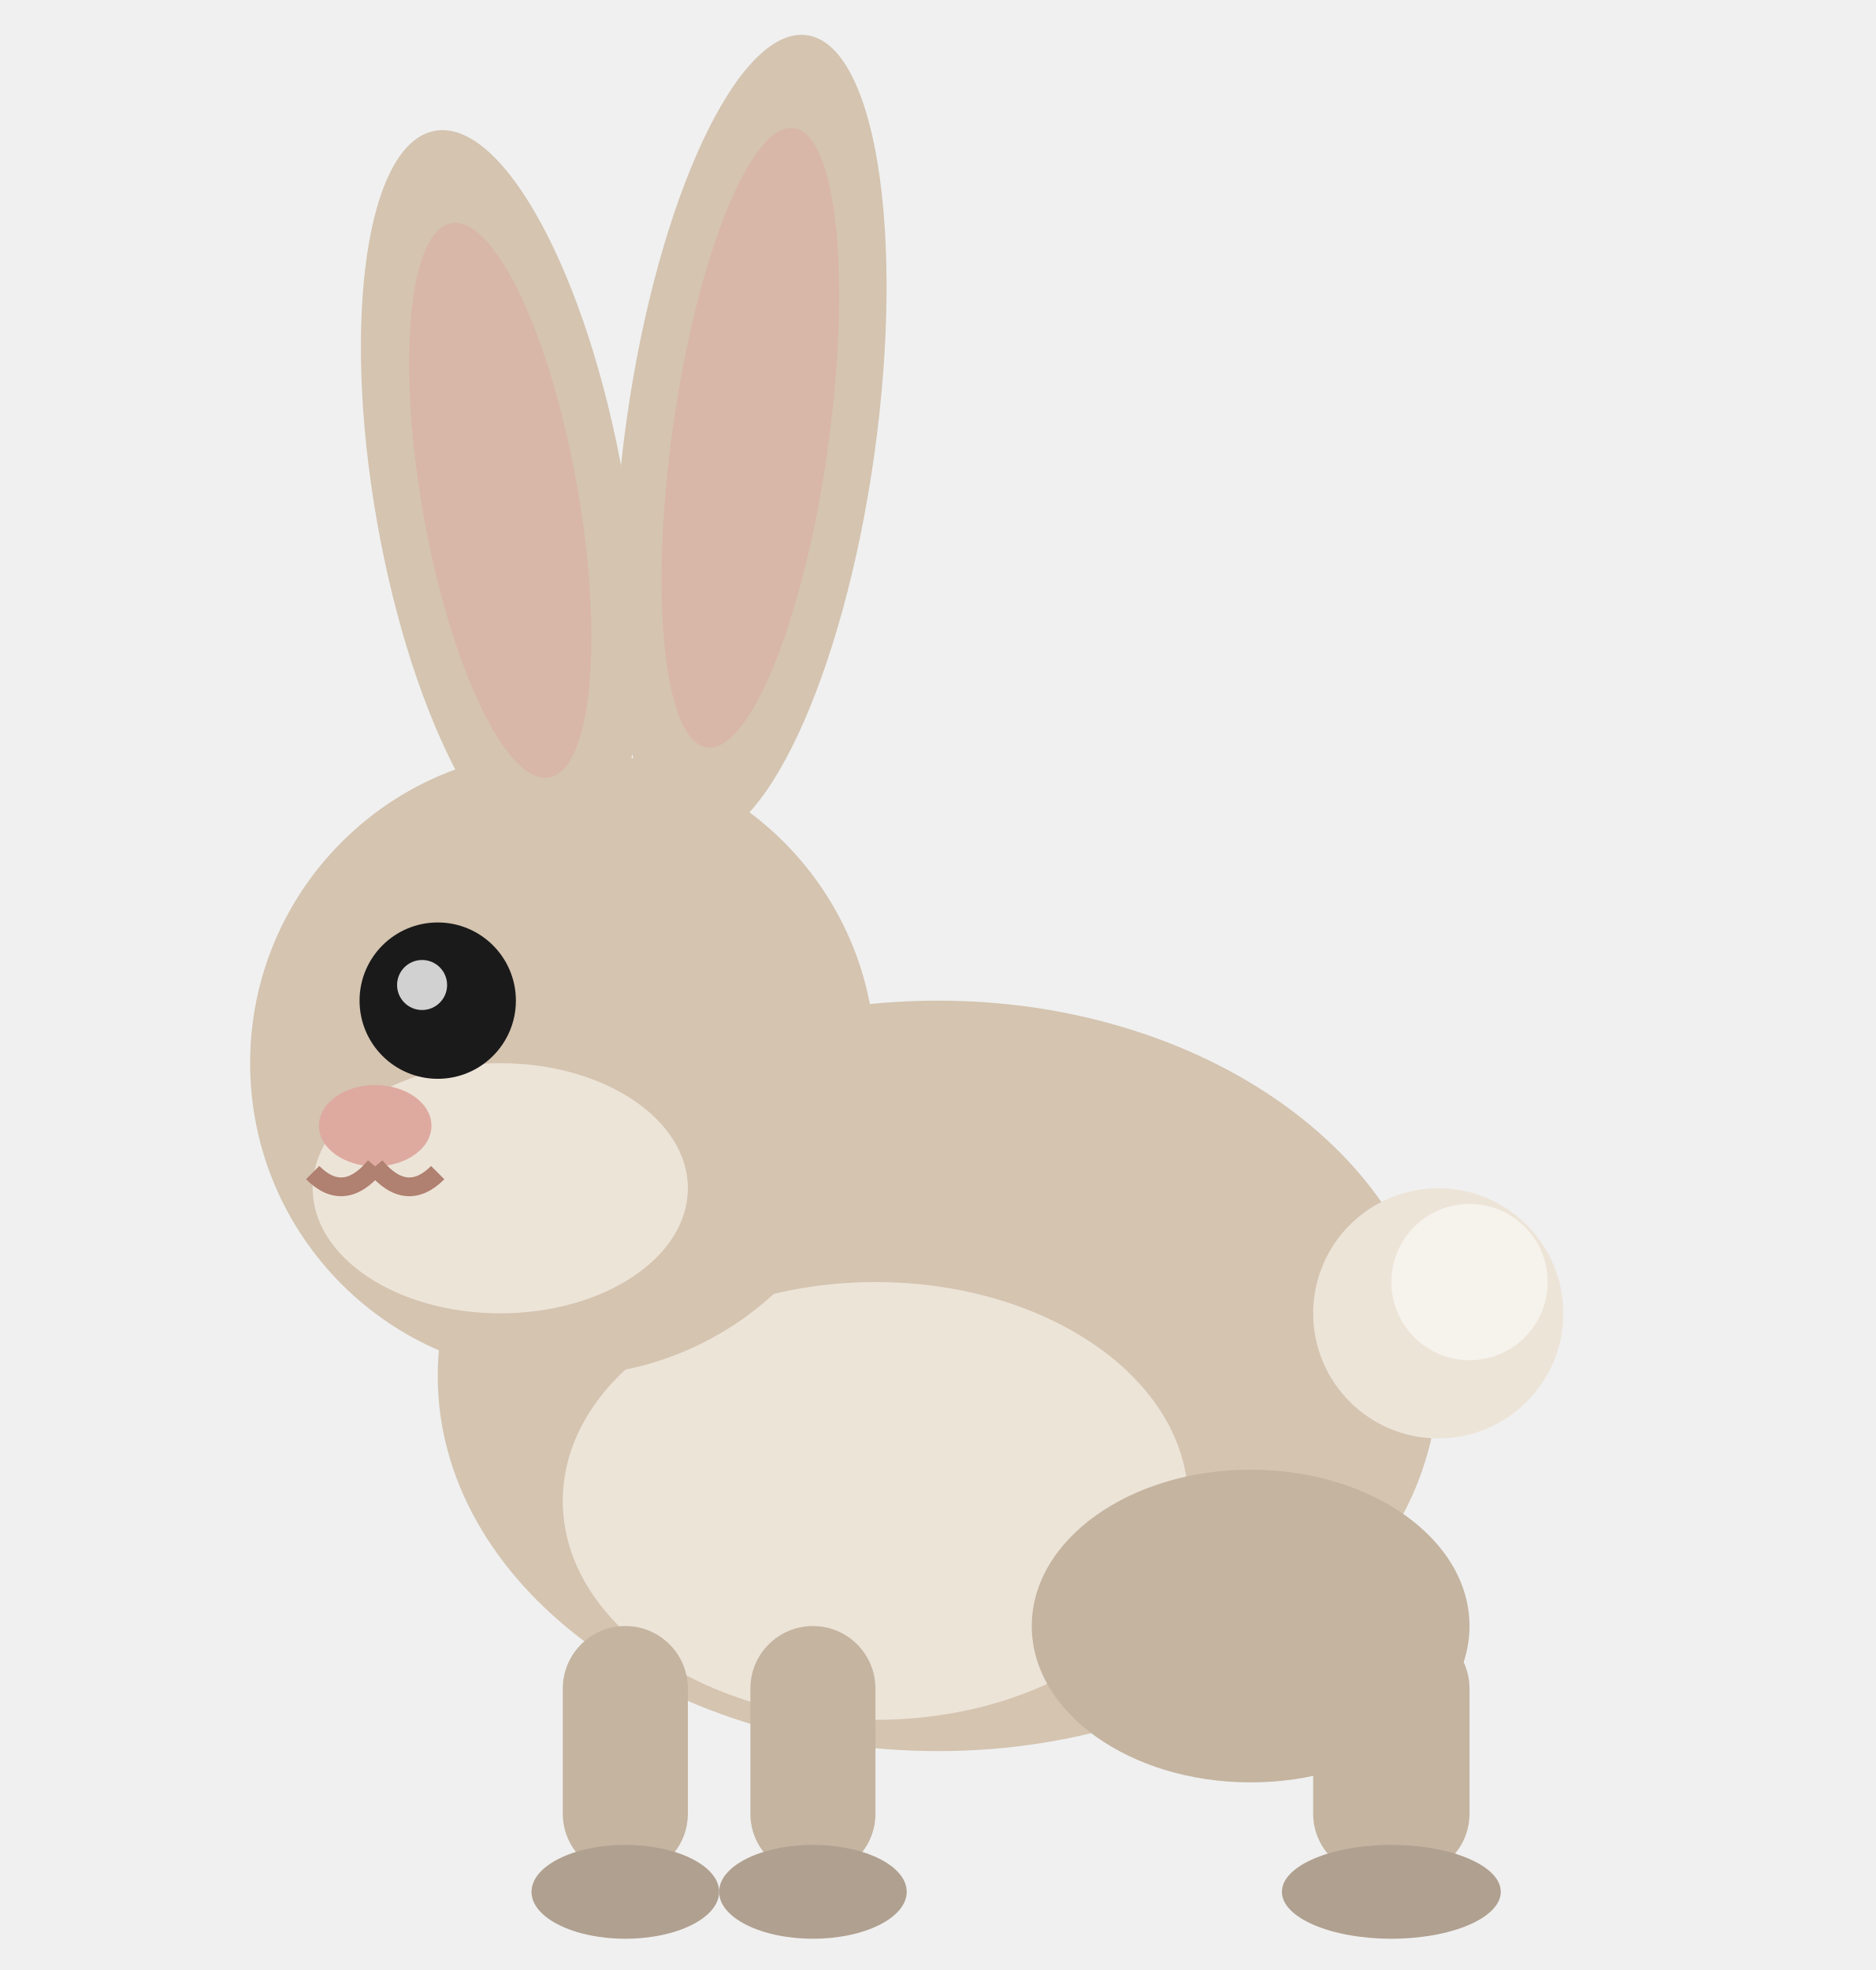
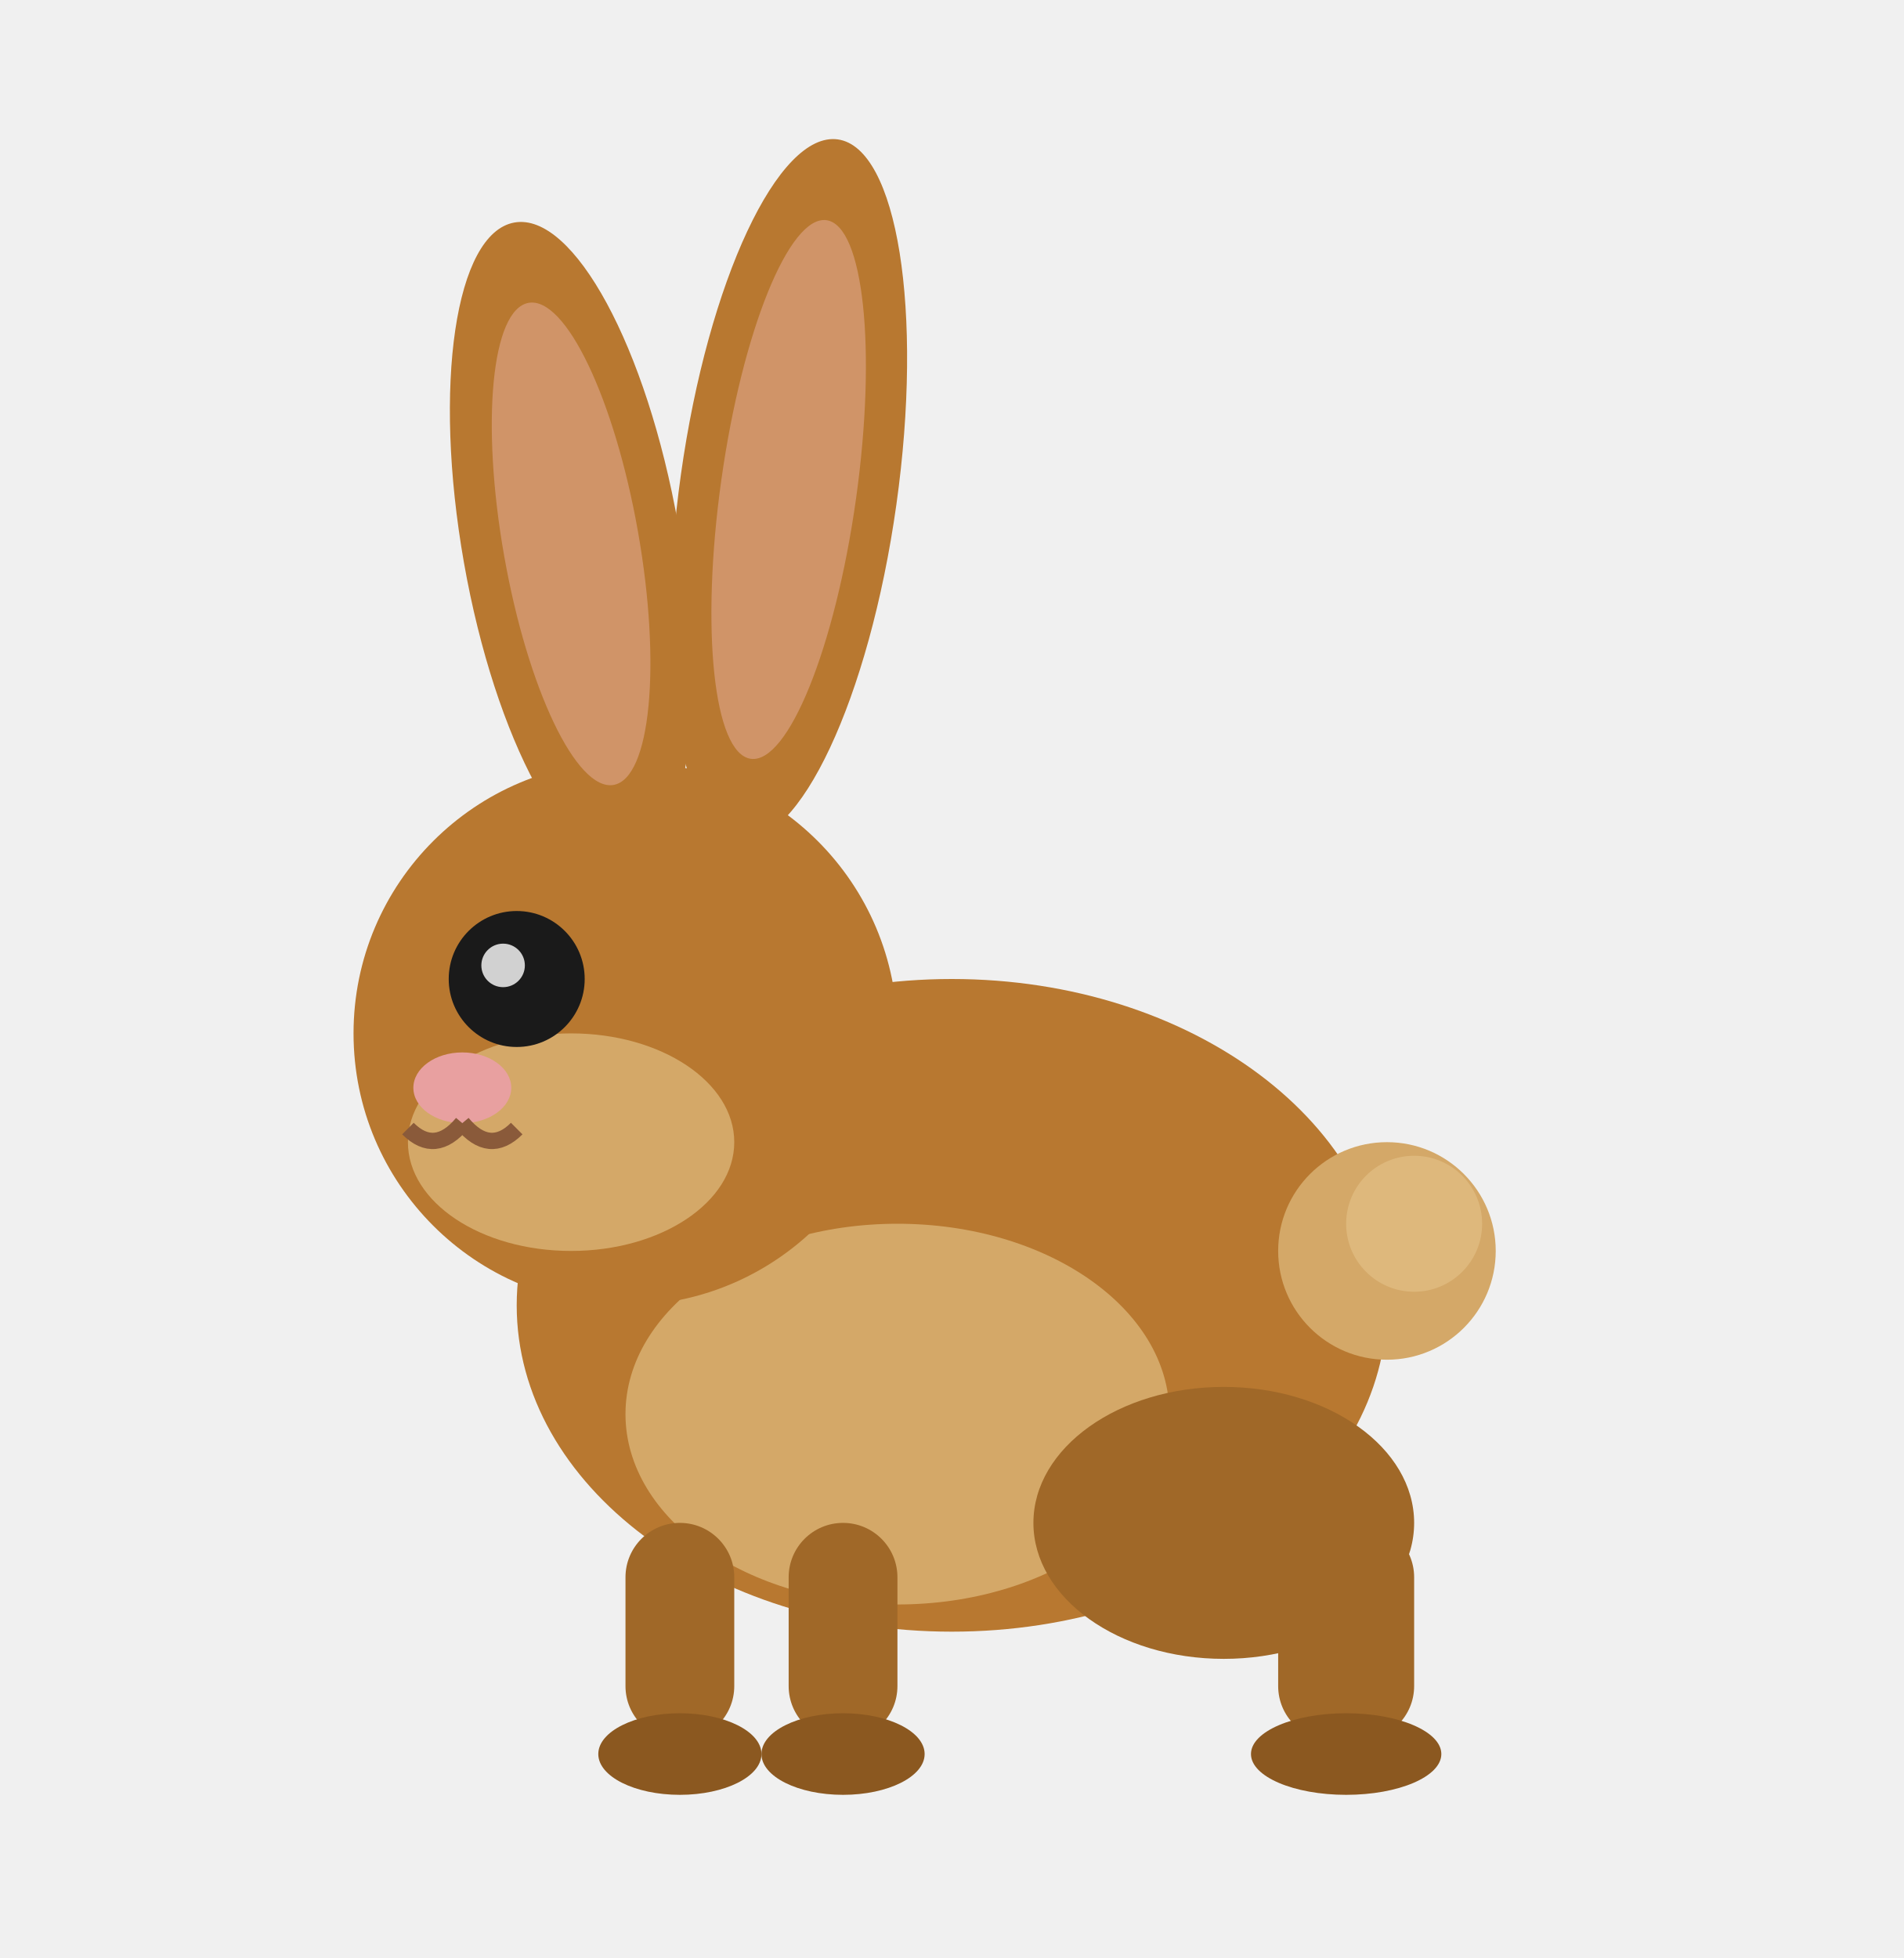
- <svg xmlns="http://www.w3.org/2000/svg" viewBox="0 -8 60 63" width="60" height="63">
+ <svg xmlns="http://www.w3.org/2000/svg" viewBox="-5 -12 70 72" width="70" height="72">
  <style>
    @keyframes hop { 0%,100%{transform:translateY(0)} 40%{transform:translateY(-4px)} 60%{transform:translateY(-4px)} }
    @keyframes earWiggle { 0%,80%,100%{transform:rotate(0deg)} 85%{transform:rotate(-12deg)} 92%{transform:rotate(8deg)} }
    @keyframes noseTwitch { 0%,100%{transform:scale(1)} 50%{transform:scale(1.2)} }
    .rabbit-body { animation: hop 3s ease-in-out infinite; }
    .rabbit-ears { animation: earWiggle 3s ease-in-out infinite; transform-origin: 22px 10px; }
    .rabbit-nose { animation: noseTwitch 1.5s ease-in-out infinite; transform-origin: 12px 28px; }
  </style>
  <g class="rabbit-body">
-     <ellipse cx="30" cy="36" rx="16" ry="12" fill="#D4C4B0" />
-     <ellipse cx="28" cy="40" rx="10" ry="7" fill="#EDE4D8" />
-     <circle cx="18" cy="26" r="10" fill="#D4C4B0" />
-     <ellipse cx="16" cy="30" rx="6" ry="4" fill="#EDE4D8" />
+     <ellipse cx="30" cy="36" rx="16" ry="12" fill="#B87830" />
+     <ellipse cx="28" cy="40" rx="10" ry="7" fill="#D4A868" />
+     <circle cx="18" cy="26" r="10" fill="#B87830" />
+     <ellipse cx="16" cy="30" rx="6" ry="4" fill="#D4A868" />
    <circle cx="14" cy="24" r="2.5" fill="#1a1a1a" />
    <circle cx="13.5" cy="23.5" r="0.8" fill="white" opacity="0.8" />
    <g class="rabbit-nose">
-       <ellipse cx="12" cy="28" rx="1.8" ry="1.3" fill="#DEAAA0" />
+       <ellipse cx="12" cy="28" rx="1.8" ry="1.3" fill="#E8A0A0" />
    </g>
-     <path d="M12 29.3 Q13 30.5 14 29.5" fill="none" stroke="#B08070" stroke-width="0.6" />
-     <path d="M12 29.3 Q11 30.5 10 29.5" fill="none" stroke="#B08070" stroke-width="0.6" />
+     <path d="M12 29.3 Q13 30.5 14 29.5" fill="none" stroke="#8a5a3a" stroke-width="0.6" />
+     <path d="M12 29.3 Q11 30.5 10 29.5" fill="none" stroke="#8a5a3a" stroke-width="0.6" />
    <g class="rabbit-ears">
-       <ellipse cx="16" cy="8" rx="4" ry="12" fill="#D4C4B0" transform="rotate(-10 16 8)" />
-       <ellipse cx="16" cy="8" rx="2.5" ry="9" fill="#DEAAA0" opacity="0.5" transform="rotate(-10 16 8)" />
-       <ellipse cx="24" cy="6" rx="4" ry="13" fill="#D4C4B0" transform="rotate(8 24 6)" />
-       <ellipse cx="24" cy="6" rx="2.5" ry="10" fill="#DEAAA0" opacity="0.5" transform="rotate(8 24 6)" />
+       <ellipse cx="16" cy="8" rx="4" ry="12" fill="#B87830" transform="rotate(-10 16 8)" />
+       <ellipse cx="16" cy="8" rx="2.5" ry="9" fill="#E8B0A0" opacity="0.5" transform="rotate(-10 16 8)" />
+       <ellipse cx="24" cy="6" rx="4" ry="13" fill="#B87830" transform="rotate(8 24 6)" />
+       <ellipse cx="24" cy="6" rx="2.5" ry="10" fill="#E8B0A0" opacity="0.5" transform="rotate(8 24 6)" />
    </g>
-     <rect x="18" y="44" width="4" height="8" rx="2" fill="#C4B4A0" />
-     <rect x="24" y="44" width="4" height="8" rx="2" fill="#C4B4A0" />
-     <ellipse cx="40" cy="44" rx="7" ry="5" fill="#C4B4A0" />
-     <rect x="42" y="44" width="5" height="8" rx="2" fill="#C4B4A0" />
-     <ellipse cx="20" cy="52.5" rx="3" ry="1.5" fill="#B0A090" />
-     <ellipse cx="26" cy="52.5" rx="3" ry="1.5" fill="#B0A090" />
-     <ellipse cx="44.5" cy="52.5" rx="3.5" ry="1.5" fill="#B0A090" />
-     <circle cx="46" cy="34" r="4" fill="#EDE4D8" />
-     <circle cx="47" cy="33" r="2.5" fill="white" opacity="0.5" />
+     <rect x="18" y="44" width="4" height="8" rx="2" fill="#A06828" />
+     <rect x="24" y="44" width="4" height="8" rx="2" fill="#A06828" />
+     <ellipse cx="40" cy="44" rx="7" ry="5" fill="#A06828" />
+     <rect x="42" y="44" width="5" height="8" rx="2" fill="#A06828" />
+     <ellipse cx="20" cy="52.5" rx="3" ry="1.5" fill="#8B5820" />
+     <ellipse cx="26" cy="52.5" rx="3" ry="1.5" fill="#8B5820" />
+     <ellipse cx="44.5" cy="52.5" rx="3.5" ry="1.5" fill="#8B5820" />
+     <circle cx="46" cy="34" r="4" fill="#D4A868" />
+     <circle cx="47" cy="33" r="2.5" fill="#E8C890" opacity="0.5" />
  </g>
</svg>
